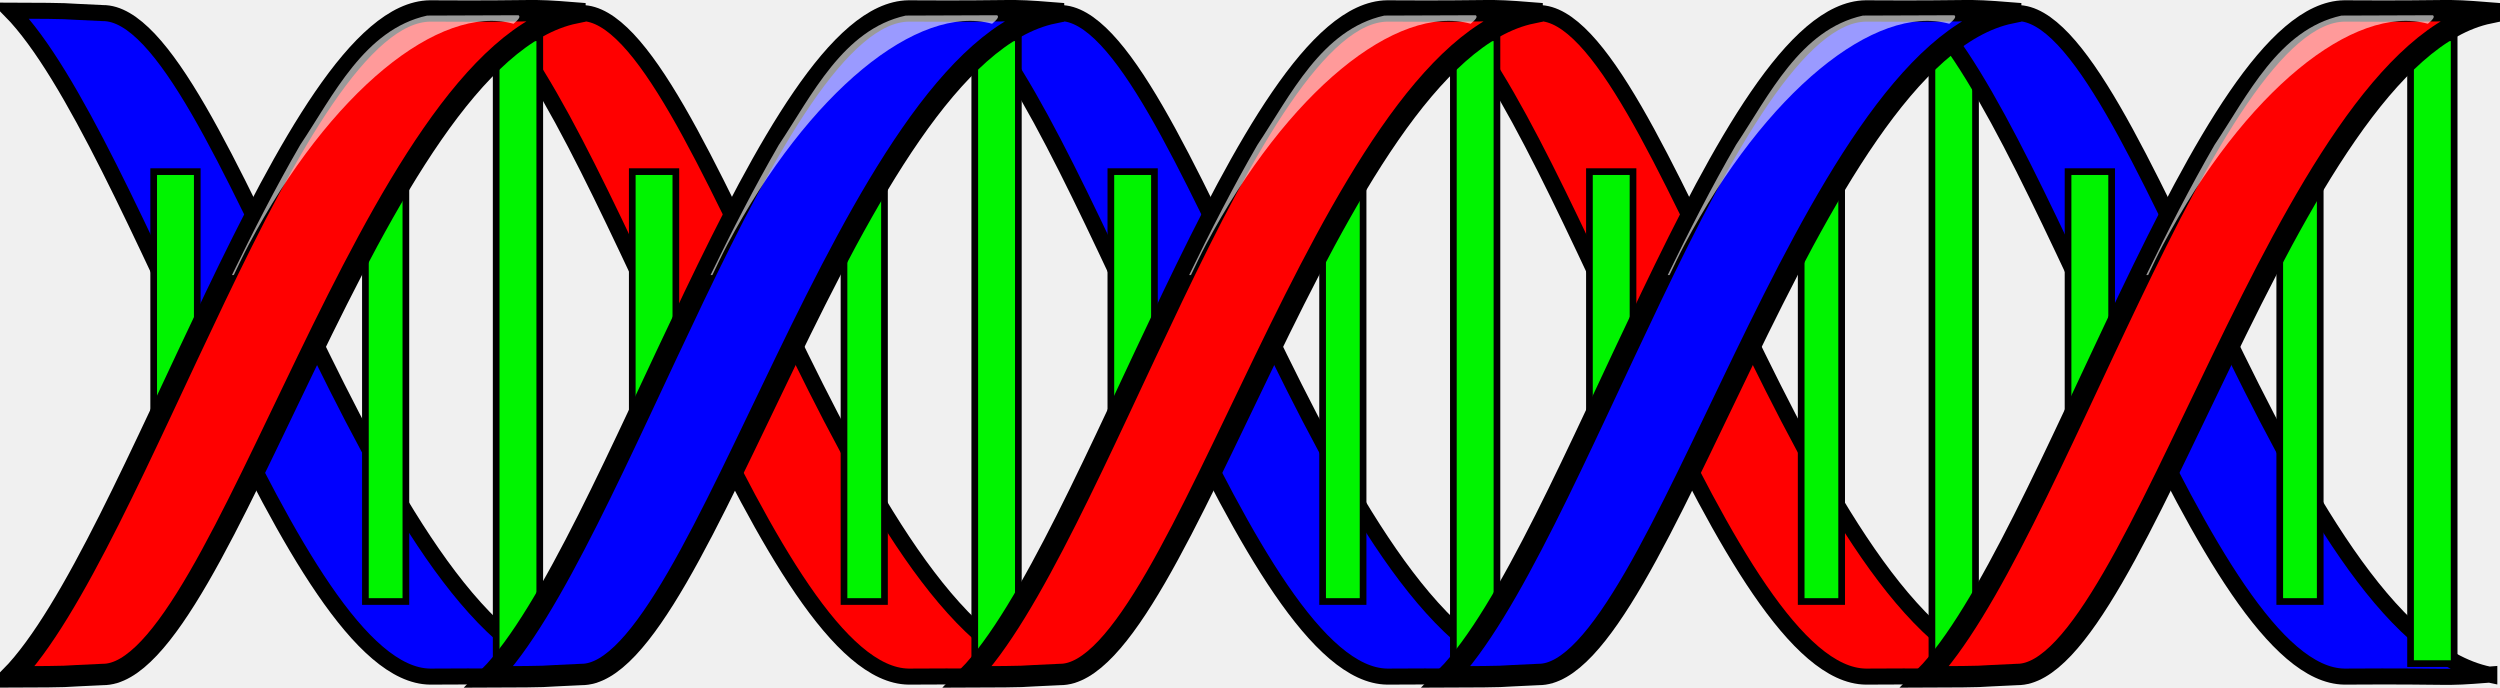
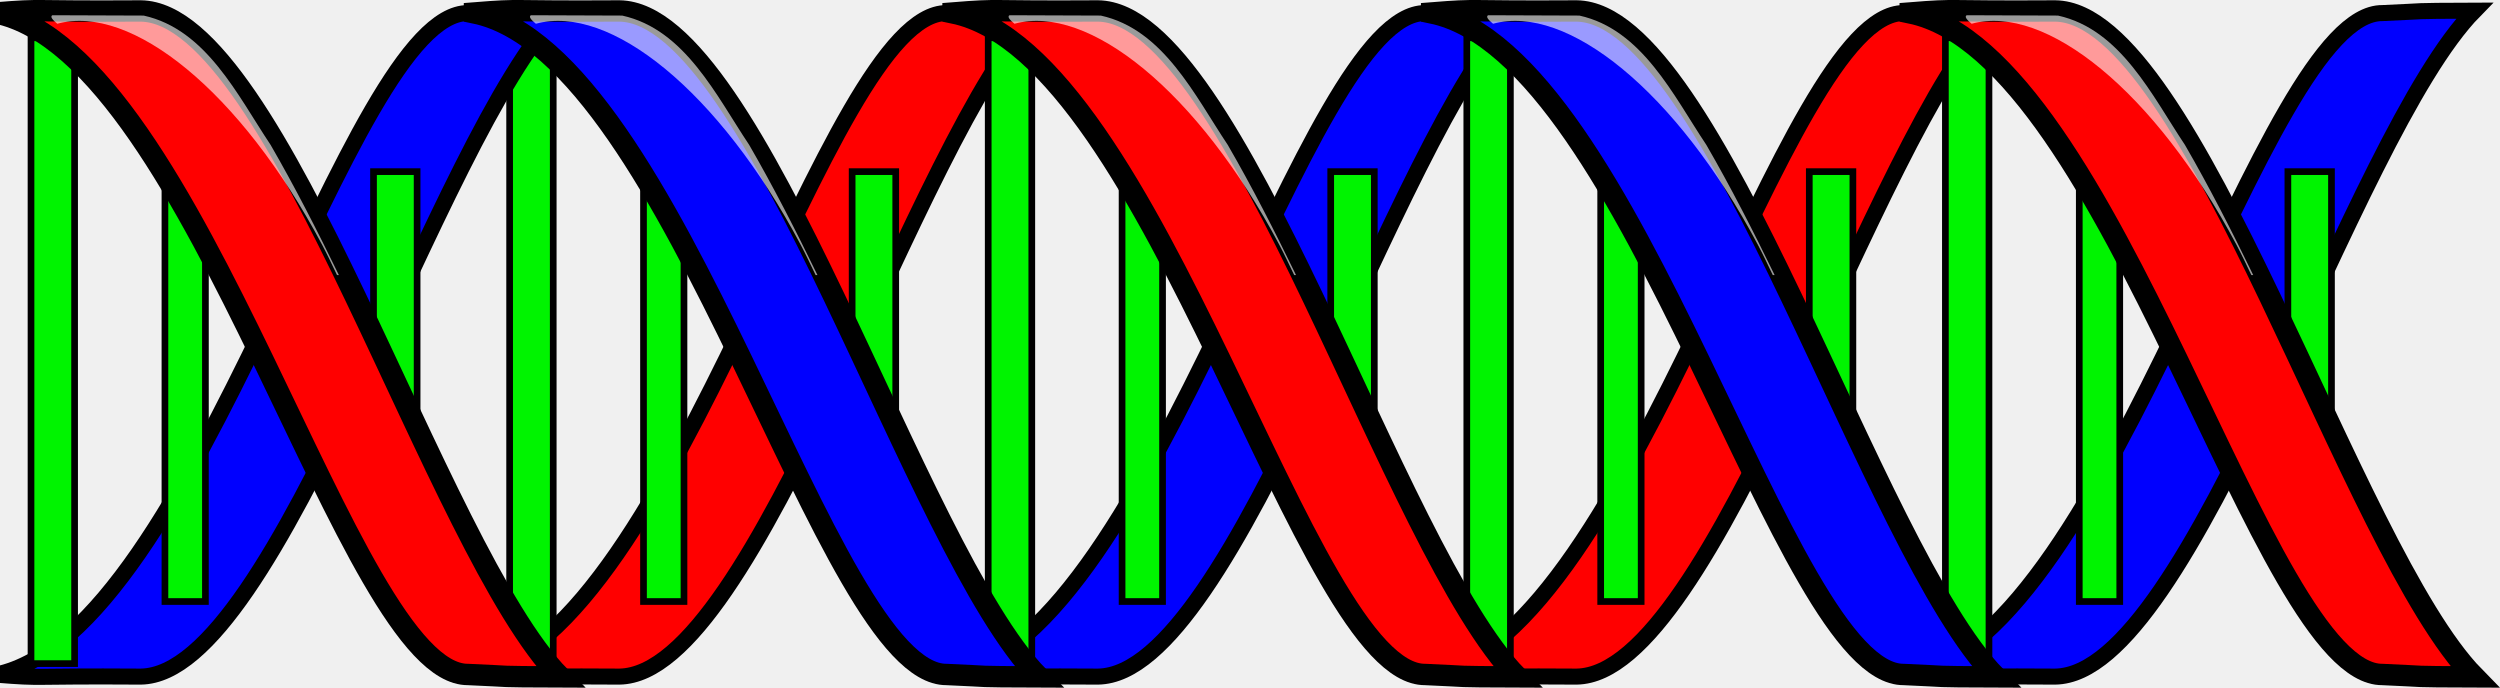
<svg xmlns="http://www.w3.org/2000/svg" id="svg6323" viewBox="0 0 467.8 128.65" version="1.0">
+   <defs id="defs1476" />
  <g id="layer1" transform="translate(118.38 -88.104)">
-     <g id="g2411">
-       <path id="path6644" d="m-10.795 214.34c-9.503 0.76-5.265 0.22-27.113 0.37-25.776-0.31-55.221-100.88-78.472-124.61 13.37 0.053 7.61 0.053 17.22 0.452 22.471-0.204 50.376 115.95 88.365 123.79z" style="stroke:#000000;stroke-width:3;fill:#0000ff" />
-       <rect id="rect6692" style="stroke:#000000;stroke-width:1.25;fill:#00f400" transform="scale(-1,1)" height="100.87" width="7.574" y="99.79" x="42.431" />
-       <path id="path6761" d="m78.758 214.34c-9.503 0.76-5.265 0.22-27.113 0.37-25.776-0.31-55.221-100.88-78.476-124.61 13.372 0.053 7.611 0.053 17.225 0.452 22.471-0.204 50.375 115.95 88.364 123.79z" style="stroke:#000000;stroke-width:3;fill:#ff0000" />
-       <rect id="rect6690" style="stroke:#000000;stroke-width:1.25;fill:#00f400" transform="scale(-1,1)" height="117.11" width="8.157" y="95.169" x="17.378" />
-       <rect id="rect6694" style="stroke:#000000;stroke-width:1.25;fill:#00f400" transform="scale(-1,1)" height="72.827" width="8.157" y="120.22" x="81.466" />
-       <path id="path6646" d="m-10.795 90.523c-9.503-0.76-5.265-0.223-27.113-0.369-25.776 0.312-55.221 100.88-78.472 124.61 13.37-0.05 7.61-0.05 17.22-0.45 22.471 0.2 50.376-115.95 88.365-123.79z" style="stroke:#000000;stroke-width:4;fill:#ff0000" />
-       <path id="path6733" style="fill-opacity:.603;fill:#ffffff" d="m-21.355 90.955c-5.698 0.02-11.396 0.043-17.093 0.063-11.743 2.593-17.592 14.982-23.75 24.192-4.598 7.94-8.772 16.12-12.782 24.37h0.344c0.907-1.89 1.786-3.78 2.781-5.66 15.287-28.78 35.738-45.152 49.563-41.371 0.867-0.711 1.392-1.301 0.937-1.594z" />
-       <rect id="rect6763" style="stroke:#000000;stroke-width:1.25;fill:#00f400" transform="scale(-1,1)" height="100.87" width="7.574" y="99.79" x="-47.123" />
-       <path id="path6775" d="m168.31 214.34c-9.5 0.76-5.26 0.22-27.11 0.37-25.78-0.31-55.223-100.88-78.478-124.61 13.372 0.053 7.612 0.053 17.225 0.452 22.473-0.204 50.373 115.95 88.363 123.79z" style="stroke:#000000;stroke-width:3;fill:#0000ff" />
-       <rect id="rect6765" style="stroke:#000000;stroke-width:1.25;fill:#00f400" transform="scale(-1,1)" height="117.11" width="8.157" y="95.169" x="-72.175" />
-       <rect id="rect6767" style="stroke:#000000;stroke-width:1.25;fill:#00f400" transform="scale(-1,1)" height="72.827" width="8.157" y="120.22" x="-8.087" />
-       <path id="path6769" d="m78.758 90.523c-9.503-0.76-5.265-0.223-27.113-0.369-25.776 0.312-55.221 100.88-78.476 124.61 13.372-0.05 7.611-0.05 17.225-0.45 22.471 0.2 50.375-115.95 88.364-123.79z" style="stroke:#000000;stroke-width:4;fill:#0000ff" />
-       <path id="path6771" style="fill-opacity:.603;fill:#ffffff" d="m68.199 90.955c-5.698 0.02-11.396 0.043-17.094 0.063-11.742 2.593-17.592 14.982-23.75 24.192-4.597 7.94-8.772 16.12-12.781 24.37h0.343c0.908-1.89 1.786-3.78 2.782-5.66 15.286-28.78 35.738-45.152 49.562-41.371 0.868-0.711 1.392-1.301 0.938-1.594z" />
-       <rect id="rect6777" style="stroke:#000000;stroke-width:1.25;fill:#00f400" transform="scale(-1,1)" height="100.87" width="7.574" y="99.79" x="-136.68" />
-       <path id="path6789" d="m257.86 214.34c-9.5 0.76-5.26 0.22-27.11 0.37-25.77-0.31-55.22-100.88-78.47-124.61 13.37 0.053 7.61 0.053 17.22 0.452 22.47-0.204 50.38 115.95 88.36 123.79z" style="stroke:#000000;stroke-width:3;fill:#ff0000" />
-       <rect id="rect6779" style="stroke:#000000;stroke-width:1.25;fill:#00f400" transform="scale(-1,1)" height="117.11" width="8.157" y="95.169" x="-161.73" />
-       <rect id="rect6781" style="stroke:#000000;stroke-width:1.25;fill:#00f400" transform="scale(-1,1)" height="72.827" width="8.157" y="120.22" x="-97.64" />
-       <path id="path6783" d="m168.31 90.523c-9.5-0.76-5.26-0.223-27.11-0.369-25.78 0.312-55.223 100.88-78.478 124.61 13.372-0.05 7.612-0.05 17.225-0.45 22.473 0.2 50.373-115.95 88.363-123.79z" style="stroke:#000000;stroke-width:4;fill:#ff0000" />
-       <path id="path6785" style="fill-opacity:.603;fill:#ffffff" d="m157.75 90.955c-5.7 0.02-11.39 0.043-17.09 0.063-11.74 2.593-17.59 14.982-23.75 24.192-4.6 7.94-8.77 16.12-12.78 24.37h0.34c0.91-1.89 1.79-3.78 2.78-5.66 15.29-28.78 35.74-45.152 49.56-41.371 0.87-0.711 1.4-1.301 0.94-1.594z" />
-       <rect id="rect6791" style="stroke:#000000;stroke-width:1.25;fill:#00f400" transform="scale(-1,1)" height="100.87" width="7.574" y="99.79" x="-226.23" />
-       <rect id="rect6793" style="stroke:#000000;stroke-width:1.25;fill:#00f400" transform="scale(-1,1)" height="117.11" width="8.157" y="95.169" x="-251.28" />
-       <rect id="rect6795" style="stroke:#000000;stroke-width:1.25;fill:#00f400" transform="scale(-1,1)" height="72.827" width="8.157" y="120.22" x="-187.19" />
-       <path id="path6803" d="m347.42 214.34c-9.5 0.76-5.27 0.22-27.11 0.37-25.78-0.31-55.23-100.88-78.48-124.61 13.37 0.053 7.61 0.053 17.22 0.452 22.47-0.204 50.38 115.95 88.37 123.79z" style="stroke:#000000;stroke-width:3;fill:#0000ff" />
-       <path id="path6797" d="m257.86 90.523c-9.5-0.76-5.26-0.223-27.11-0.369-25.77 0.312-55.22 100.88-78.47 124.61 13.37-0.05 7.61-0.05 17.22-0.45 22.47 0.2 50.38-115.95 88.36-123.79z" style="stroke:#000000;stroke-width:4;fill:#0000ff" />
-       <path id="path6799" style="fill-opacity:.603;fill:#ffffff" d="m247.31 90.955c-5.7 0.02-11.4 0.043-17.1 0.063-11.74 2.593-17.59 14.982-23.75 24.192-4.6 7.94-8.77 16.12-12.78 24.37h0.34c0.91-1.89 1.79-3.78 2.79-5.66 15.28-28.78 35.73-45.152 49.56-41.371 0.87-0.711 1.39-1.301 0.94-1.594z" />
-       <rect id="rect6805" style="stroke:#000000;stroke-width:1.25;fill:#00f400" transform="scale(-1,1)" height="100.87" width="7.574" y="99.79" x="-315.78" />
-       <rect id="rect6807" style="stroke:#000000;stroke-width:1.25;fill:#00f400" transform="scale(-1,1)" height="117.11" width="8.157" y="95.169" x="-340.84" />
-       <rect id="rect6809" style="stroke:#000000;stroke-width:1.25;fill:#00f400" transform="scale(-1,1)" height="72.827" width="8.157" y="120.22" x="-276.75" />
-       <path id="path6811" d="m347.42 90.523c-9.5-0.76-5.27-0.223-27.11-0.369-25.78 0.312-55.23 100.88-78.48 124.61 13.37-0.05 7.61-0.05 17.22-0.45 22.47 0.2 50.38-115.95 88.37-123.79z" style="stroke:#000000;stroke-width:4;fill:#ff0000" />
-       <path id="path6813" style="fill-opacity:.603;fill:#ffffff" d="m336.86 90.955c-5.7 0.02-11.4 0.043-17.1 0.063-11.74 2.593-17.59 14.982-23.75 24.192-4.59 7.94-8.77 16.12-12.78 24.37h0.35c0.9-1.89 1.78-3.78 2.78-5.66 15.29-28.78 35.74-45.152 49.56-41.371 0.87-0.711 1.39-1.301 0.94-1.594z" />
+     <g id="g2411" transform="matrix(-1,0,0,1,228.2628,0)">
+       <path id="path6644" d="m -10.795,214.34 c -9.503,0.76 -5.265,0.22 -27.113,0.37 -25.776,-0.31 -55.221,-100.88 -78.472,-124.61 13.37,0.053 7.61,0.053 17.22,0.452 22.471,-0.204 50.376,115.95 88.365,123.79 z" style="fill:#0000ff;stroke:#000000;stroke-width:3" />
+       <rect id="rect6692" style="fill:#00f400;stroke:#000000;stroke-width:1.25" transform="scale(-1,1)" height="100.87" width="7.574" y="99.79" x="42.431" />
+       <path id="path6761" d="m 78.758,214.34 c -9.503,0.76 -5.265,0.22 -27.113,0.37 C 25.869,214.4 -3.576,113.83 -26.831,90.1 c 13.372,0.053 7.611,0.053 17.225,0.452 22.471,-0.204 50.375,115.95 88.364,123.79 z" style="fill:#ff0000;stroke:#000000;stroke-width:3" />
+       <rect id="rect6690" style="fill:#00f400;stroke:#000000;stroke-width:1.25" transform="scale(-1,1)" height="117.11" width="8.157" y="95.169" x="17.378" />
+       <rect id="rect6694" style="fill:#00f400;stroke:#000000;stroke-width:1.25" transform="scale(-1,1)" height="72.827" width="8.157" y="120.22" x="81.466" />
+       <path id="path6646" d="m -10.795,90.523 c -9.503,-0.76 -5.265,-0.223 -27.113,-0.369 -25.776,0.312 -55.221,100.88 -78.472,124.61 13.37,-0.05 7.61,-0.05 17.22,-0.45 22.471,0.2 50.376,-115.95 88.365,-123.79 z" style="fill:#ff0000;stroke:#000000;stroke-width:4" />
+       <path id="path6733" style="fill:#ffffff;fill-opacity:0.603" d="m -21.355,90.955 c -5.698,0.02 -11.396,0.043 -17.093,0.063 -11.743,2.593 -17.592,14.982 -23.75,24.192 -4.598,7.94 -8.772,16.12 -12.782,24.37 h 0.344 c 0.907,-1.89 1.786,-3.78 2.781,-5.66 15.287,-28.78 35.738,-45.152 49.563,-41.371 0.867,-0.711 1.392,-1.301 0.937,-1.594 z" />
+       <rect id="rect6763" style="fill:#00f400;stroke:#000000;stroke-width:1.25" transform="scale(-1,1)" height="100.87" width="7.574" y="99.79" x="-47.123" />
+       <path id="path6775" d="m 168.31,214.34 c -9.5,0.76 -5.26,0.22 -27.11,0.37 C 115.42,214.4 85.977,113.83 62.722,90.1 c 13.372,0.053 7.612,0.053 17.225,0.452 22.473,-0.204 50.373,115.95 88.363,123.79 z" style="fill:#0000ff;stroke:#000000;stroke-width:3" />
+       <rect id="rect6765" style="fill:#00f400;stroke:#000000;stroke-width:1.25" transform="scale(-1,1)" height="117.11" width="8.157" y="95.169" x="-72.175" />
+       <rect id="rect6767" style="fill:#00f400;stroke:#000000;stroke-width:1.25" transform="scale(-1,1)" height="72.827" width="8.157" y="120.22" x="-8.087" />
+       <path id="path6769" d="m 78.758,90.523 c -9.503,-0.76 -5.265,-0.223 -27.113,-0.369 -25.776,0.312 -55.221,100.88 -78.476,124.61 13.372,-0.05 7.611,-0.05 17.225,-0.45 22.471,0.2 50.375,-115.95 88.364,-123.79 z" style="fill:#0000ff;stroke:#000000;stroke-width:4" />
+       <path id="path6771" style="fill:#ffffff;fill-opacity:0.603" d="m 68.199,90.955 c -5.698,0.02 -11.396,0.043 -17.094,0.063 -11.742,2.593 -17.592,14.982 -23.75,24.192 -4.597,7.94 -8.772,16.12 -12.781,24.37 h 0.343 c 0.908,-1.89 1.786,-3.78 2.782,-5.66 15.286,-28.78 35.738,-45.152 49.562,-41.371 0.868,-0.711 1.392,-1.301 0.938,-1.594 z" />
+       <rect id="rect6777" style="fill:#00f400;stroke:#000000;stroke-width:1.25" transform="scale(-1,1)" height="100.87" width="7.574" y="99.79" x="-136.68" />
+       <path id="path6789" d="m 257.86,214.34 c -9.5,0.76 -5.26,0.22 -27.11,0.37 -25.77,-0.31 -55.22,-100.88 -78.47,-124.61 13.37,0.053 7.61,0.053 17.22,0.452 22.47,-0.204 50.38,115.95 88.36,123.79 z" style="fill:#ff0000;stroke:#000000;stroke-width:3" />
+       <rect id="rect6779" style="fill:#00f400;stroke:#000000;stroke-width:1.25" transform="scale(-1,1)" height="117.11" width="8.157" y="95.169" x="-161.73" />
+       <rect id="rect6781" style="fill:#00f400;stroke:#000000;stroke-width:1.25" transform="scale(-1,1)" height="72.827" width="8.157" y="120.22" x="-97.64" />
+       <path id="path6783" d="m 168.31,90.523 c -9.5,-0.76 -5.26,-0.223 -27.11,-0.369 -25.78,0.312 -55.223,100.88 -78.478,124.61 13.372,-0.05 7.612,-0.05 17.225,-0.45 22.473,0.2 50.373,-115.95 88.363,-123.79 z" style="fill:#ff0000;stroke:#000000;stroke-width:4" />
+       <path id="path6785" style="fill:#ffffff;fill-opacity:0.603" d="m 157.75,90.955 c -5.7,0.02 -11.39,0.043 -17.09,0.063 -11.74,2.593 -17.59,14.982 -23.75,24.192 -4.6,7.94 -8.77,16.12 -12.78,24.37 h 0.34 c 0.91,-1.89 1.79,-3.78 2.78,-5.66 15.29,-28.78 35.74,-45.152 49.56,-41.371 0.87,-0.711 1.4,-1.301 0.94,-1.594 z" />
+       <rect id="rect6791" style="fill:#00f400;stroke:#000000;stroke-width:1.25" transform="scale(-1,1)" height="100.87" width="7.574" y="99.79" x="-226.23" />
+       <rect id="rect6793" style="fill:#00f400;stroke:#000000;stroke-width:1.25" transform="scale(-1,1)" height="117.11" width="8.157" y="95.169" x="-251.28" />
+       <rect id="rect6795" style="fill:#00f400;stroke:#000000;stroke-width:1.25" transform="scale(-1,1)" height="72.827" width="8.157" y="120.22" x="-187.19" />
+       <path id="path6803" d="m 347.42,214.34 c -9.5,0.76 -5.27,0.22 -27.11,0.37 -25.78,-0.31 -55.23,-100.88 -78.48,-124.61 13.37,0.053 7.61,0.053 17.22,0.452 22.47,-0.204 50.38,115.95 88.37,123.79 z" style="fill:#0000ff;stroke:#000000;stroke-width:3" />
+       <path id="path6797" d="m 257.86,90.523 c -9.5,-0.76 -5.26,-0.223 -27.11,-0.369 -25.77,0.312 -55.22,100.88 -78.47,124.61 13.37,-0.05 7.61,-0.05 17.22,-0.45 22.47,0.2 50.38,-115.95 88.36,-123.79 z" style="fill:#0000ff;stroke:#000000;stroke-width:4" />
+       <path id="path6799" style="fill:#ffffff;fill-opacity:0.603" d="m 247.31,90.955 c -5.7,0.02 -11.4,0.043 -17.1,0.063 -11.74,2.593 -17.59,14.982 -23.75,24.192 -4.6,7.94 -8.77,16.12 -12.78,24.37 h 0.34 c 0.91,-1.89 1.79,-3.78 2.79,-5.66 15.28,-28.78 35.73,-45.152 49.56,-41.371 0.87,-0.711 1.39,-1.301 0.94,-1.594 z" />
+       <rect id="rect6805" style="fill:#00f400;stroke:#000000;stroke-width:1.25" transform="scale(-1,1)" height="100.87" width="7.574" y="99.79" x="-315.78" />
+       <rect id="rect6807" style="fill:#00f400;stroke:#000000;stroke-width:1.25" transform="scale(-1,1)" height="117.11" width="8.157" y="95.169" x="-340.84" />
+       <rect id="rect6809" style="fill:#00f400;stroke:#000000;stroke-width:1.25" transform="scale(-1,1)" height="72.827" width="8.157" y="120.22" x="-276.75" />
+       <path id="path6811" d="m 347.42,90.523 c -9.5,-0.76 -5.27,-0.223 -27.11,-0.369 -25.78,0.312 -55.23,100.88 -78.48,124.61 13.37,-0.05 7.61,-0.05 17.22,-0.45 22.47,0.2 50.38,-115.95 88.37,-123.79 z" style="fill:#ff0000;stroke:#000000;stroke-width:4" />
+       <path id="path6813" style="fill:#ffffff;fill-opacity:0.603" d="m 336.86,90.955 c -5.7,0.02 -11.4,0.043 -17.1,0.063 -11.74,2.593 -17.59,14.982 -23.75,24.192 -4.59,7.94 -8.77,16.12 -12.78,24.37 h 0.35 c 0.9,-1.89 1.78,-3.78 2.78,-5.66 15.29,-28.78 35.74,-45.152 49.56,-41.371 0.87,-0.711 1.39,-1.301 0.94,-1.594 z" />
    </g>
  </g>
</svg>
